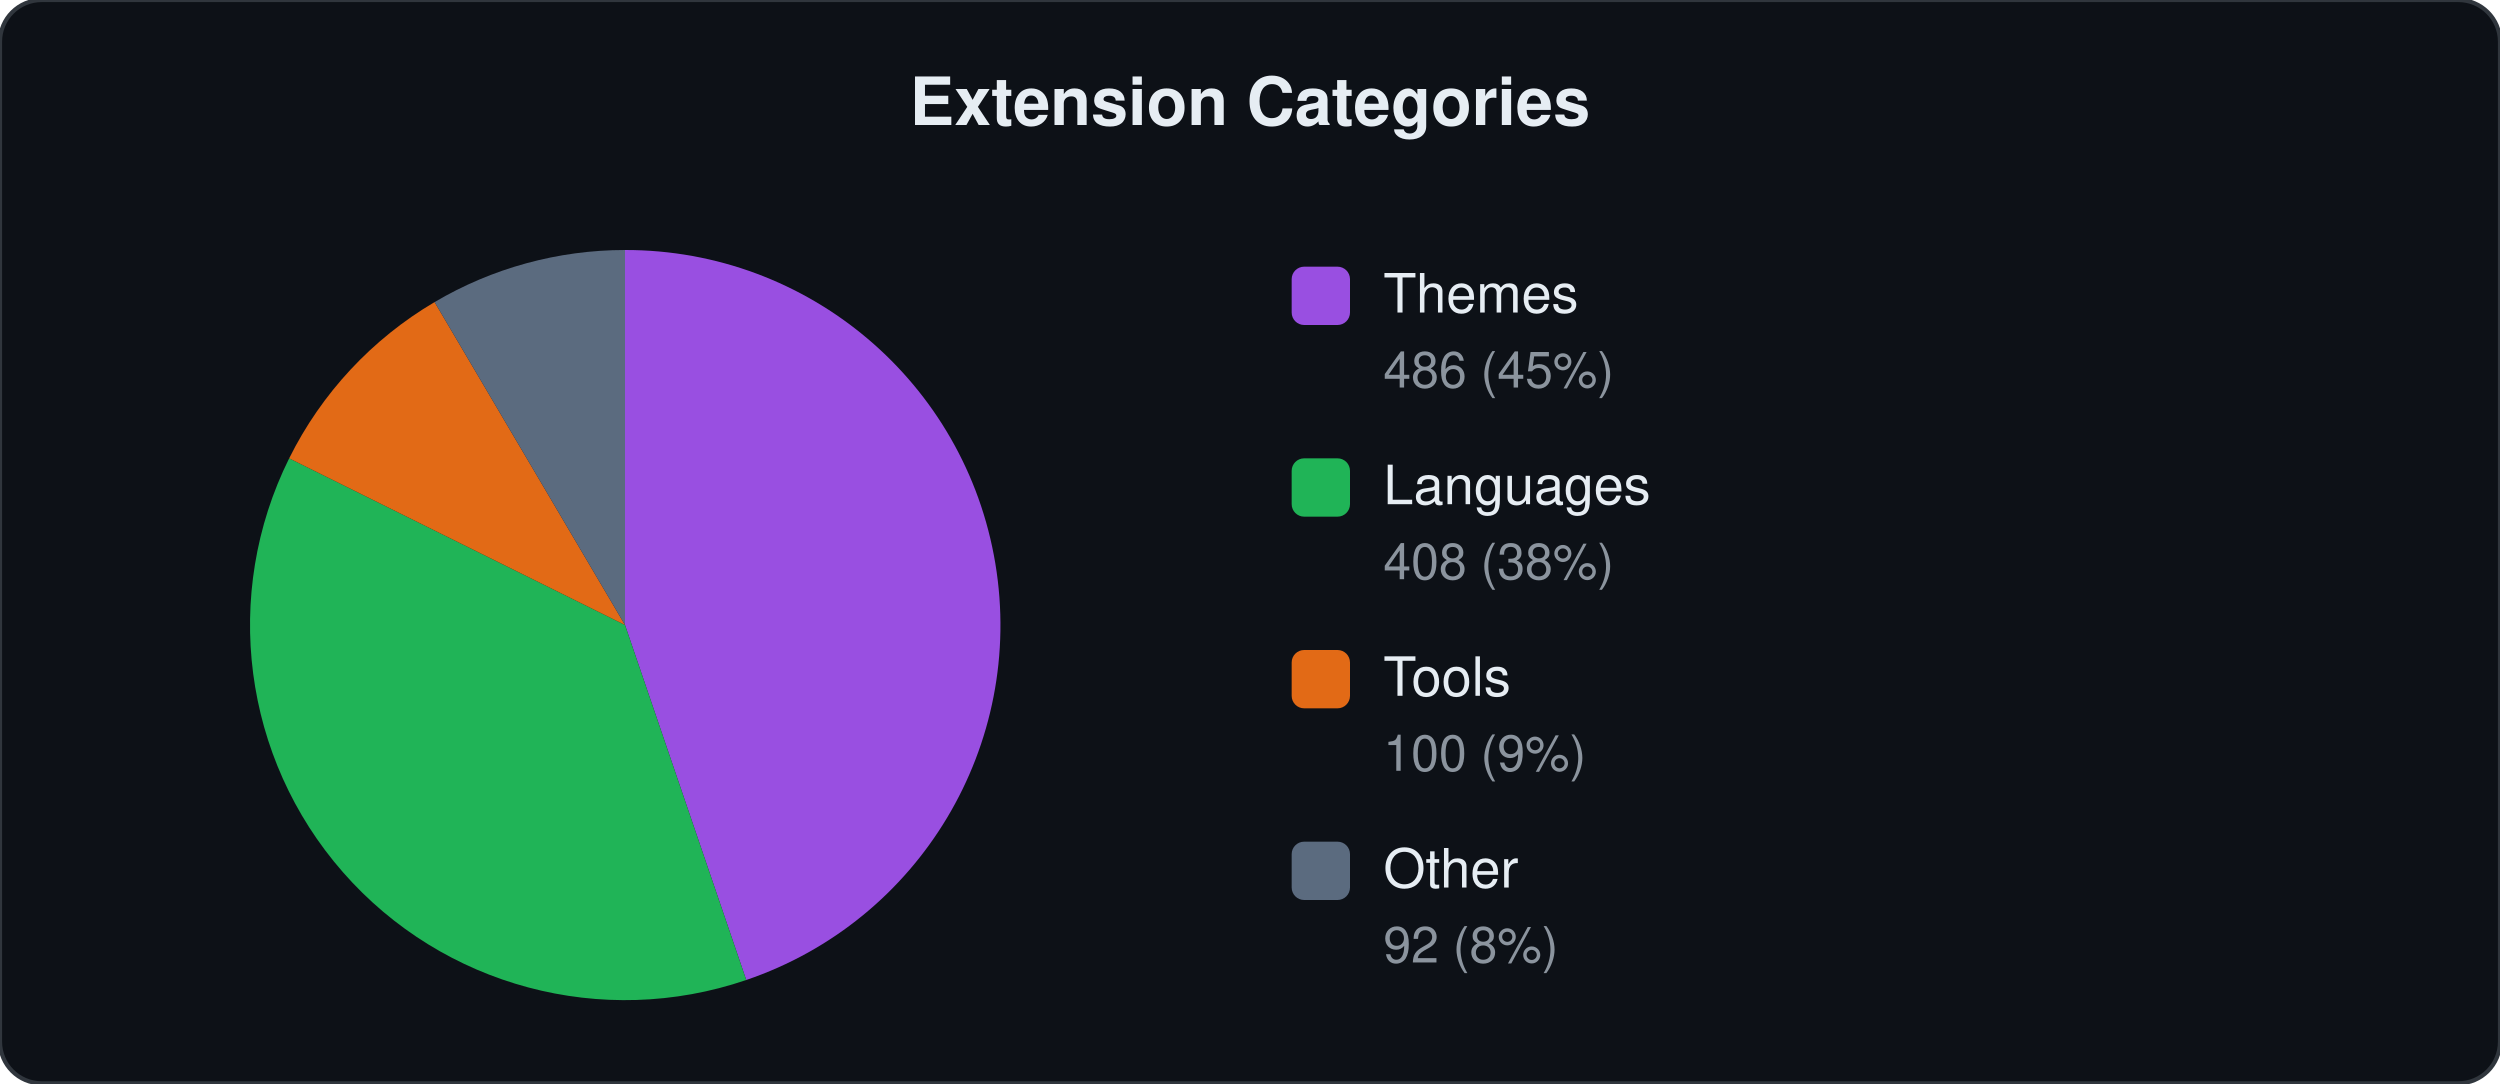
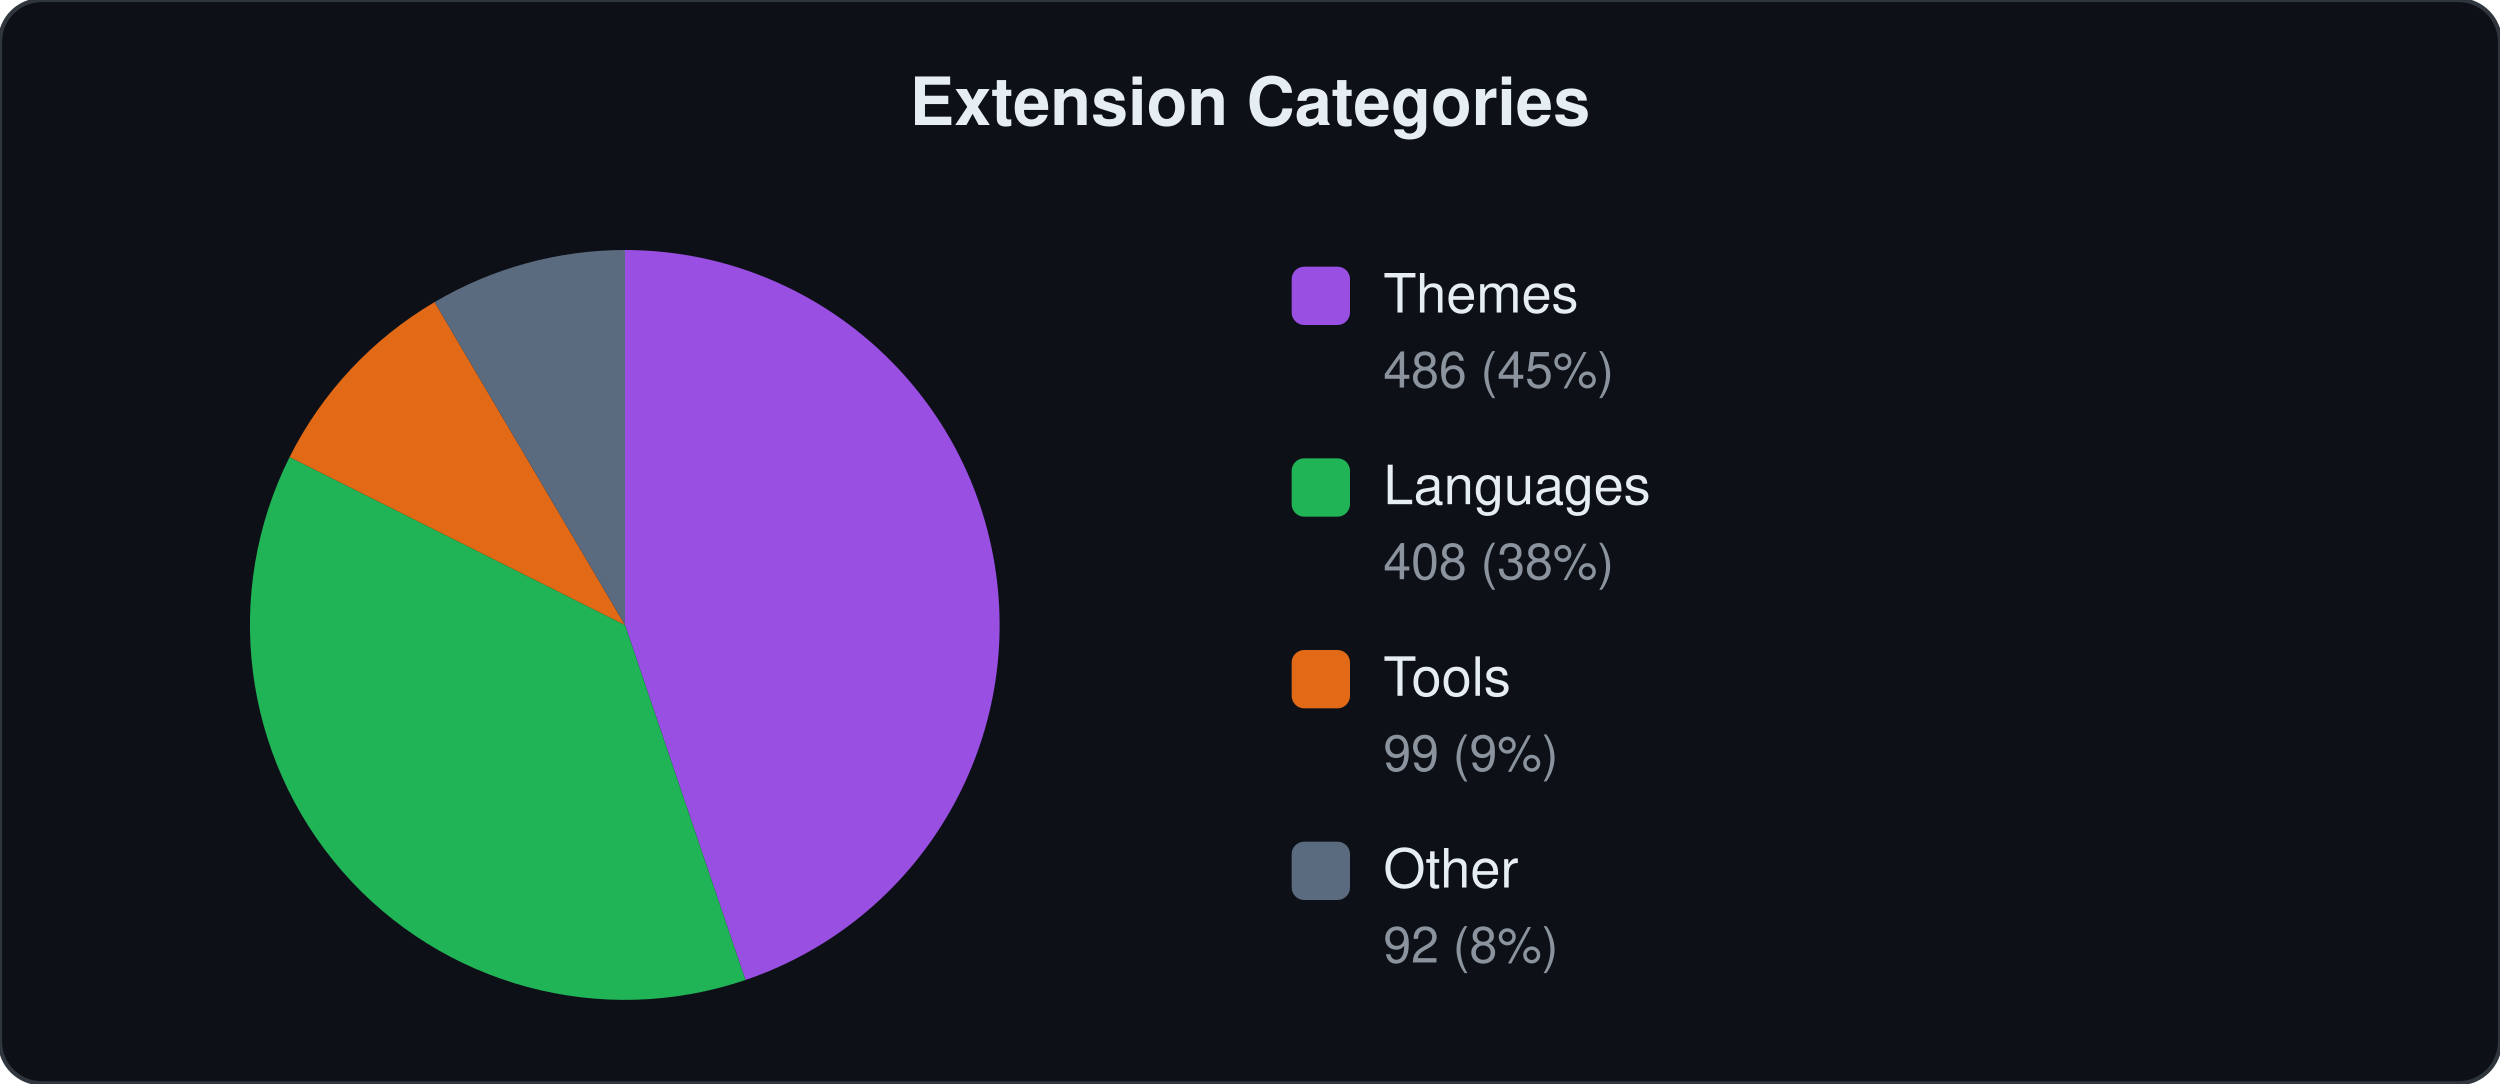
<svg xmlns="http://www.w3.org/2000/svg" viewBox="0 0 600 260" width="600" height="260">
  <style>text{font-family:-apple-system,BlinkMacSystemFont,"Segoe UI",Helvetica,Arial,sans-serif;fill:#e6edf3}.label{font-size:13px}.count{font-size:12px;fill:#8b949e}.title{font-size:16px;font-weight:600}</style>
  <rect width="600" height="260" rx="10" fill="#0d1117" stroke="#30363d" stroke-width="1" />
  <text x="300" y="30" text-anchor="middle" class="title">Extension Categories</text>
-   <path d="M150.0,150.0 L150.0,60.0 A90,90 0 0,1 179.1,235.2 Z" fill="#a855f7" opacity="0.9" />
-   <path d="M150.0,150.0 L179.1,235.2 A90,90 0 0,1 69.4,110.0 Z" fill="#22c55e" opacity="0.9" />
-   <path d="M150.0,150.0 L69.4,110.0 A90,90 0 0,1 104.3,72.5 Z" fill="#f97316" opacity="0.9" />
+   <path d="M150.0,150.0 L150.0,60.0 A90,90 0 0,1 178.9,235.2 Z" fill="#a855f7" opacity="0.9" />
+   <path d="M150.0,150.0 L178.9,235.2 A90,90 0 0,1 69.5,109.7 Z" fill="#22c55e" opacity="0.9" />
+   <path d="M150.0,150.0 L69.5,109.7 A90,90 0 0,1 104.3,72.5 Z" fill="#f97316" opacity="0.9" />
  <path d="M150.0,150.0 L104.3,72.5 A90,90 0 0,1 150.0,60.0 Z" fill="#64748b" opacity="0.9" />
  <rect x="310" y="64" width="14" height="14" rx="3" fill="#a855f7" opacity="0.9" />
  <text x="332" y="75" class="label">Themes</text>
  <text x="332" y="93" class="count">486 (45%)</text>
  <rect x="310" y="110" width="14" height="14" rx="3" fill="#22c55e" opacity="0.9" />
  <text x="332" y="121" class="label">Languages</text>
  <text x="332" y="139" class="count">408 (38%)</text>
  <rect x="310" y="156" width="14" height="14" rx="3" fill="#f97316" opacity="0.9" />
  <text x="332" y="167" class="label">Tools</text>
-   <text x="332" y="185" class="count">100 (9%)</text>
+   <text x="332" y="185" class="count">99 (9%)</text>
  <rect x="310" y="202" width="14" height="14" rx="3" fill="#64748b" opacity="0.9" />
  <text x="332" y="213" class="label">Other</text>
  <text x="332" y="231" class="count">92 (8%)</text>
</svg>
